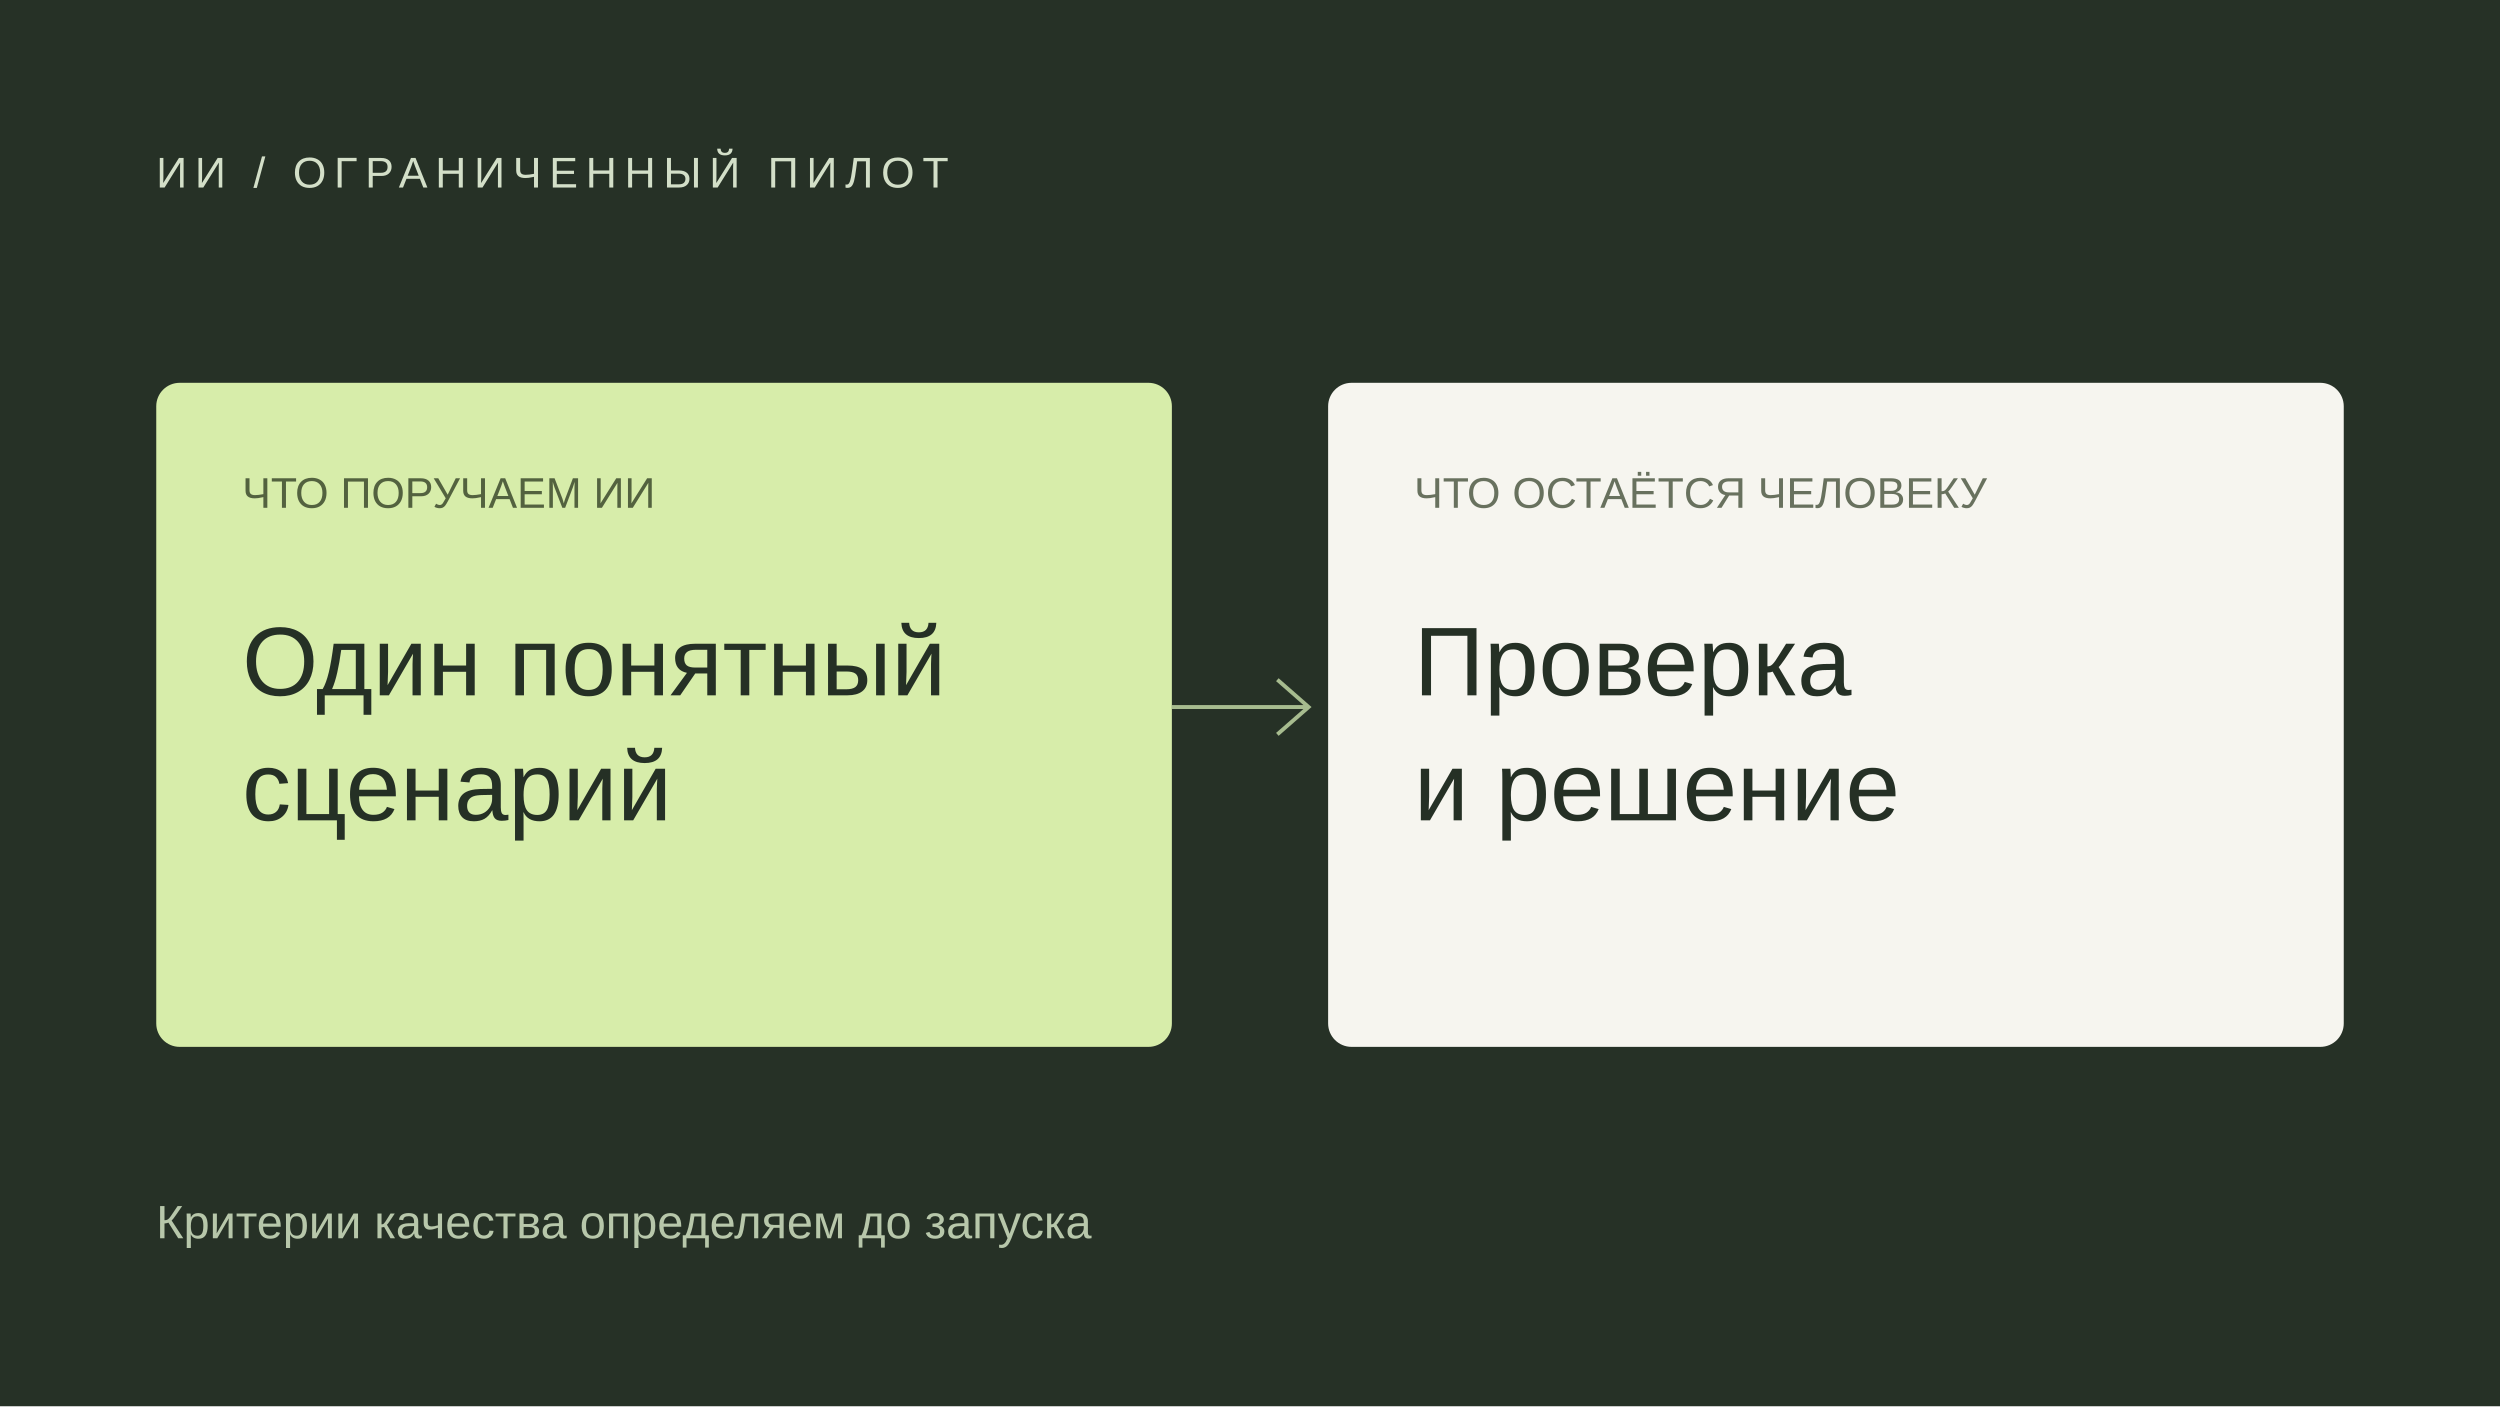
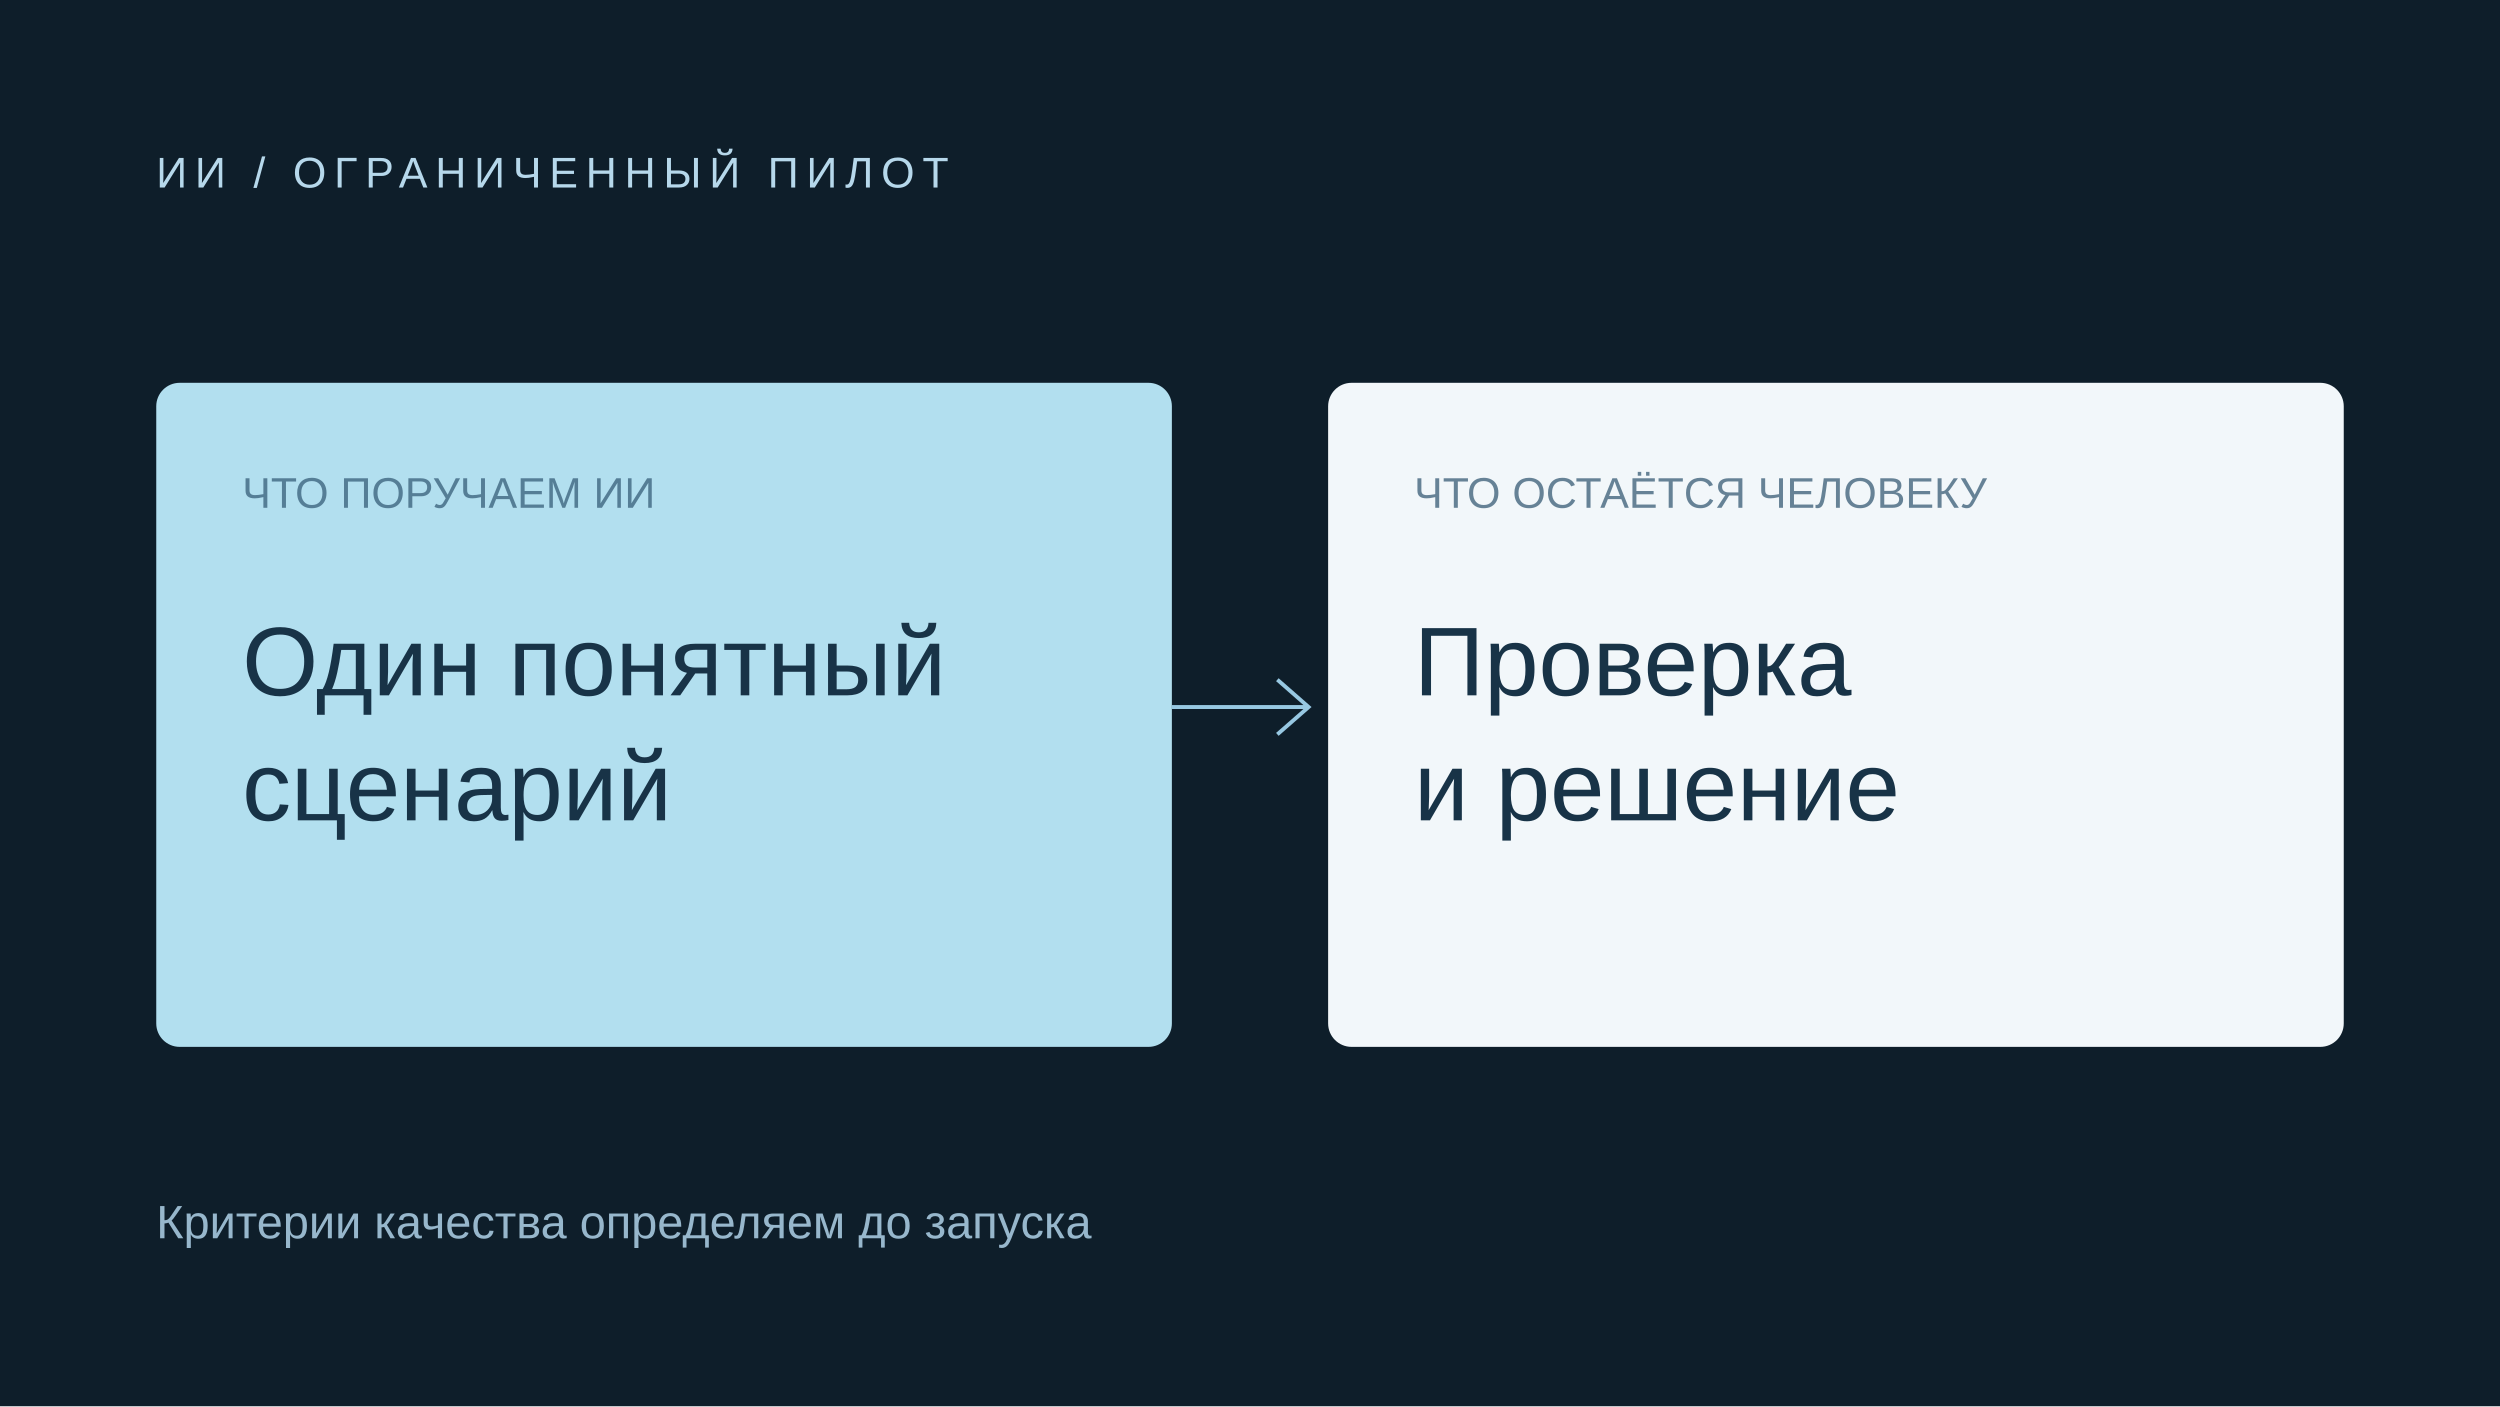
<svg xmlns="http://www.w3.org/2000/svg" viewBox="0 0 640 360">
-   <rect width="640" height="360" fill="#263126" />
+   <rect width="640" height="360" fill="#0e1e2a" />
  <g font-family="Arial">
-     <text x="40" y="48" font-size="11" letter-spacing="2" fill="#d3dfc8">ИИ / ОГРАНИЧЕННЫЙ ПИЛОТ</text>
-     <rect x="40" y="98" width="260" height="170" rx="6" fill="#d7edaa" />
-     <text x="62" y="130" font-size="11" fill="#53623f">ЧТО ПОРУЧАЕМ ИИ</text>
-     <text x="62" y="178" font-size="25" fill="#253025">Один понятный</text>
-     <text x="62" y="210" font-size="25" fill="#253025">сценарий</text>
-     <path d="M300 181h35m-8-7 8 7-8 7" stroke="#a7bc8f" fill="none" />
-     <rect x="340" y="98" width="260" height="170" rx="6" fill="#f6f5ef" />
-     <text x="362" y="130" font-size="11" fill="#68715e">ЧТО ОСТАЁТСЯ ЧЕЛОВЕКУ</text>
-     <text x="362" y="178" font-size="25" fill="#253025">Проверка</text>
-     <text x="362" y="210" font-size="25" fill="#253025">и решение</text>
-     <text x="40" y="317" font-size="12" fill="#b7c7aa">Критерии качества определяем до запуска</text>
+     <text x="40" y="48" font-size="11" letter-spacing="2" fill="#b6d8eb">ИИ / ОГРАНИЧЕННЫЙ ПИЛОТ</text>
+     <rect x="40" y="98" width="260" height="170" rx="6" fill="#b2dfef" />
+     <text x="62" y="130" font-size="11" fill="#557e96">ЧТО ПОРУЧАЕМ ИИ</text>
+     <text x="62" y="178" font-size="25" fill="#183347">Один понятный</text>
+     <text x="62" y="210" font-size="25" fill="#183347">сценарий</text>
+     <path d="M300 181h35m-8-7 8 7-8 7" stroke="#97c8e2" fill="none" />
+     <rect x="340" y="98" width="260" height="170" rx="6" fill="#f2f7fa" />
+     <text x="362" y="130" font-size="11" fill="#668296">ЧТО ОСТАЁТСЯ ЧЕЛОВЕКУ</text>
+     <text x="362" y="178" font-size="25" fill="#183347">Проверка</text>
+     <text x="362" y="210" font-size="25" fill="#183347">и решение</text>
+     <text x="40" y="317" font-size="12" fill="#97b7cc">Критерии качества определяем до запуска</text>
  </g>
</svg>
